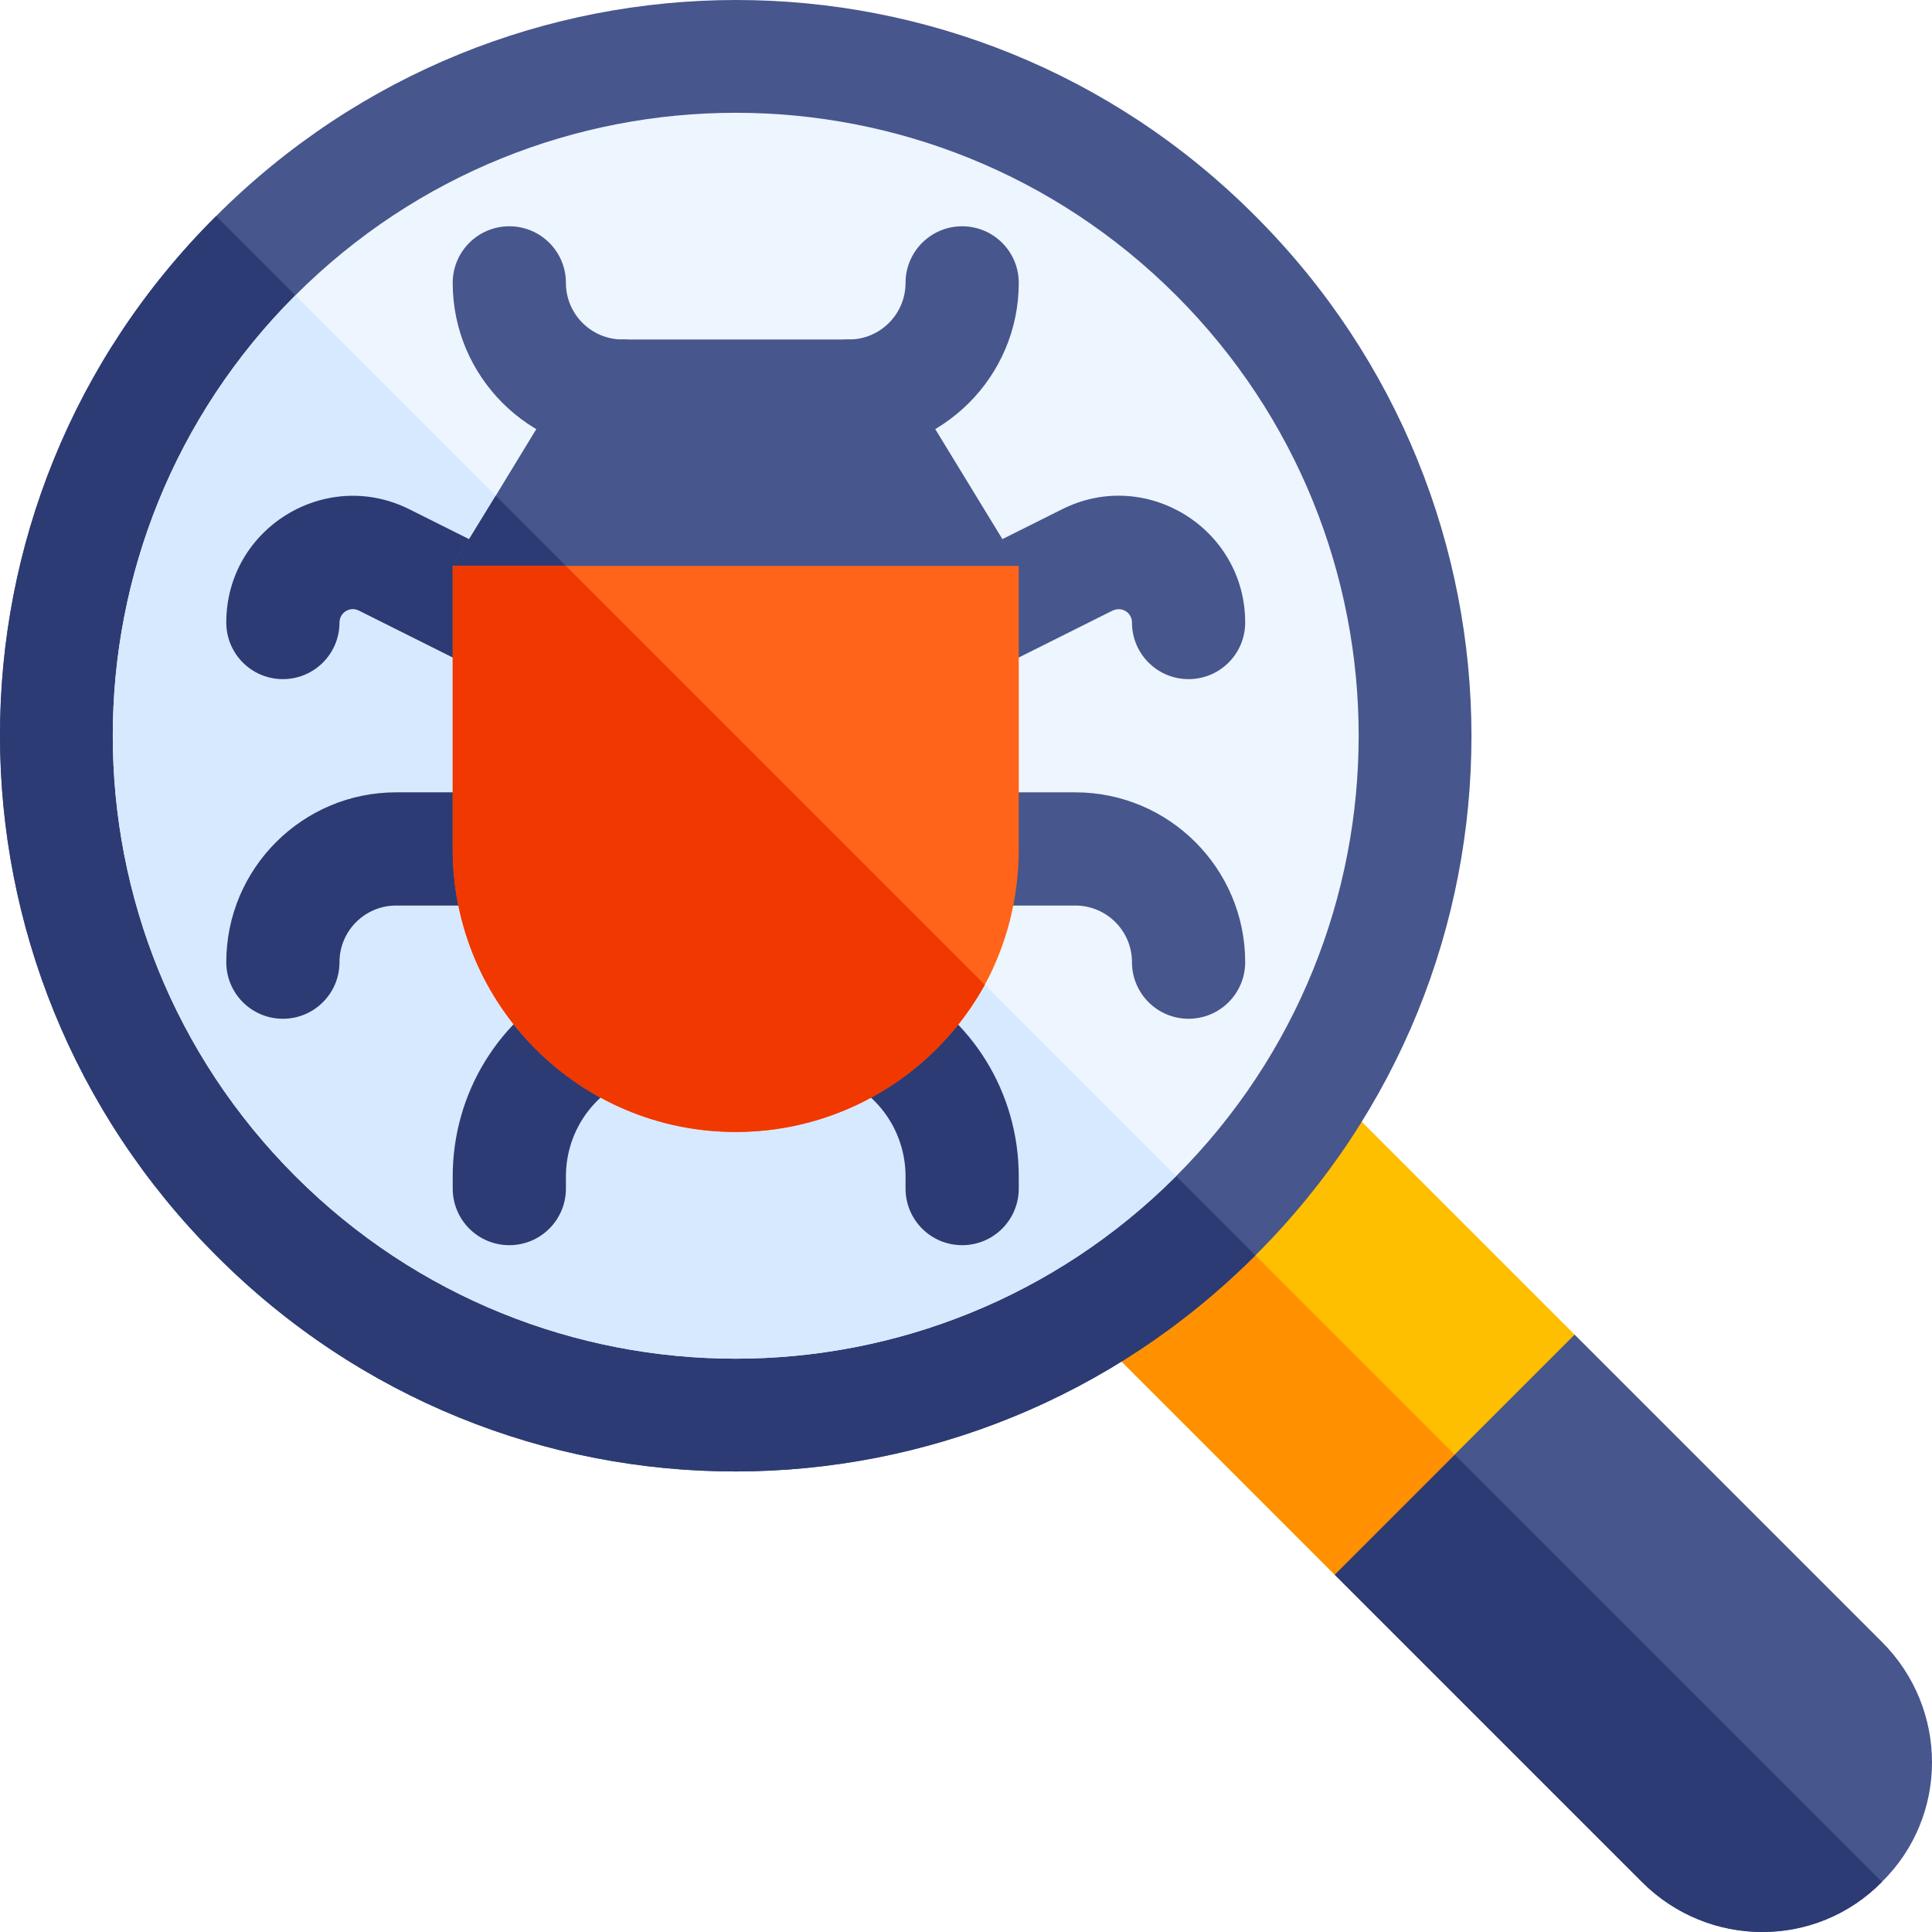
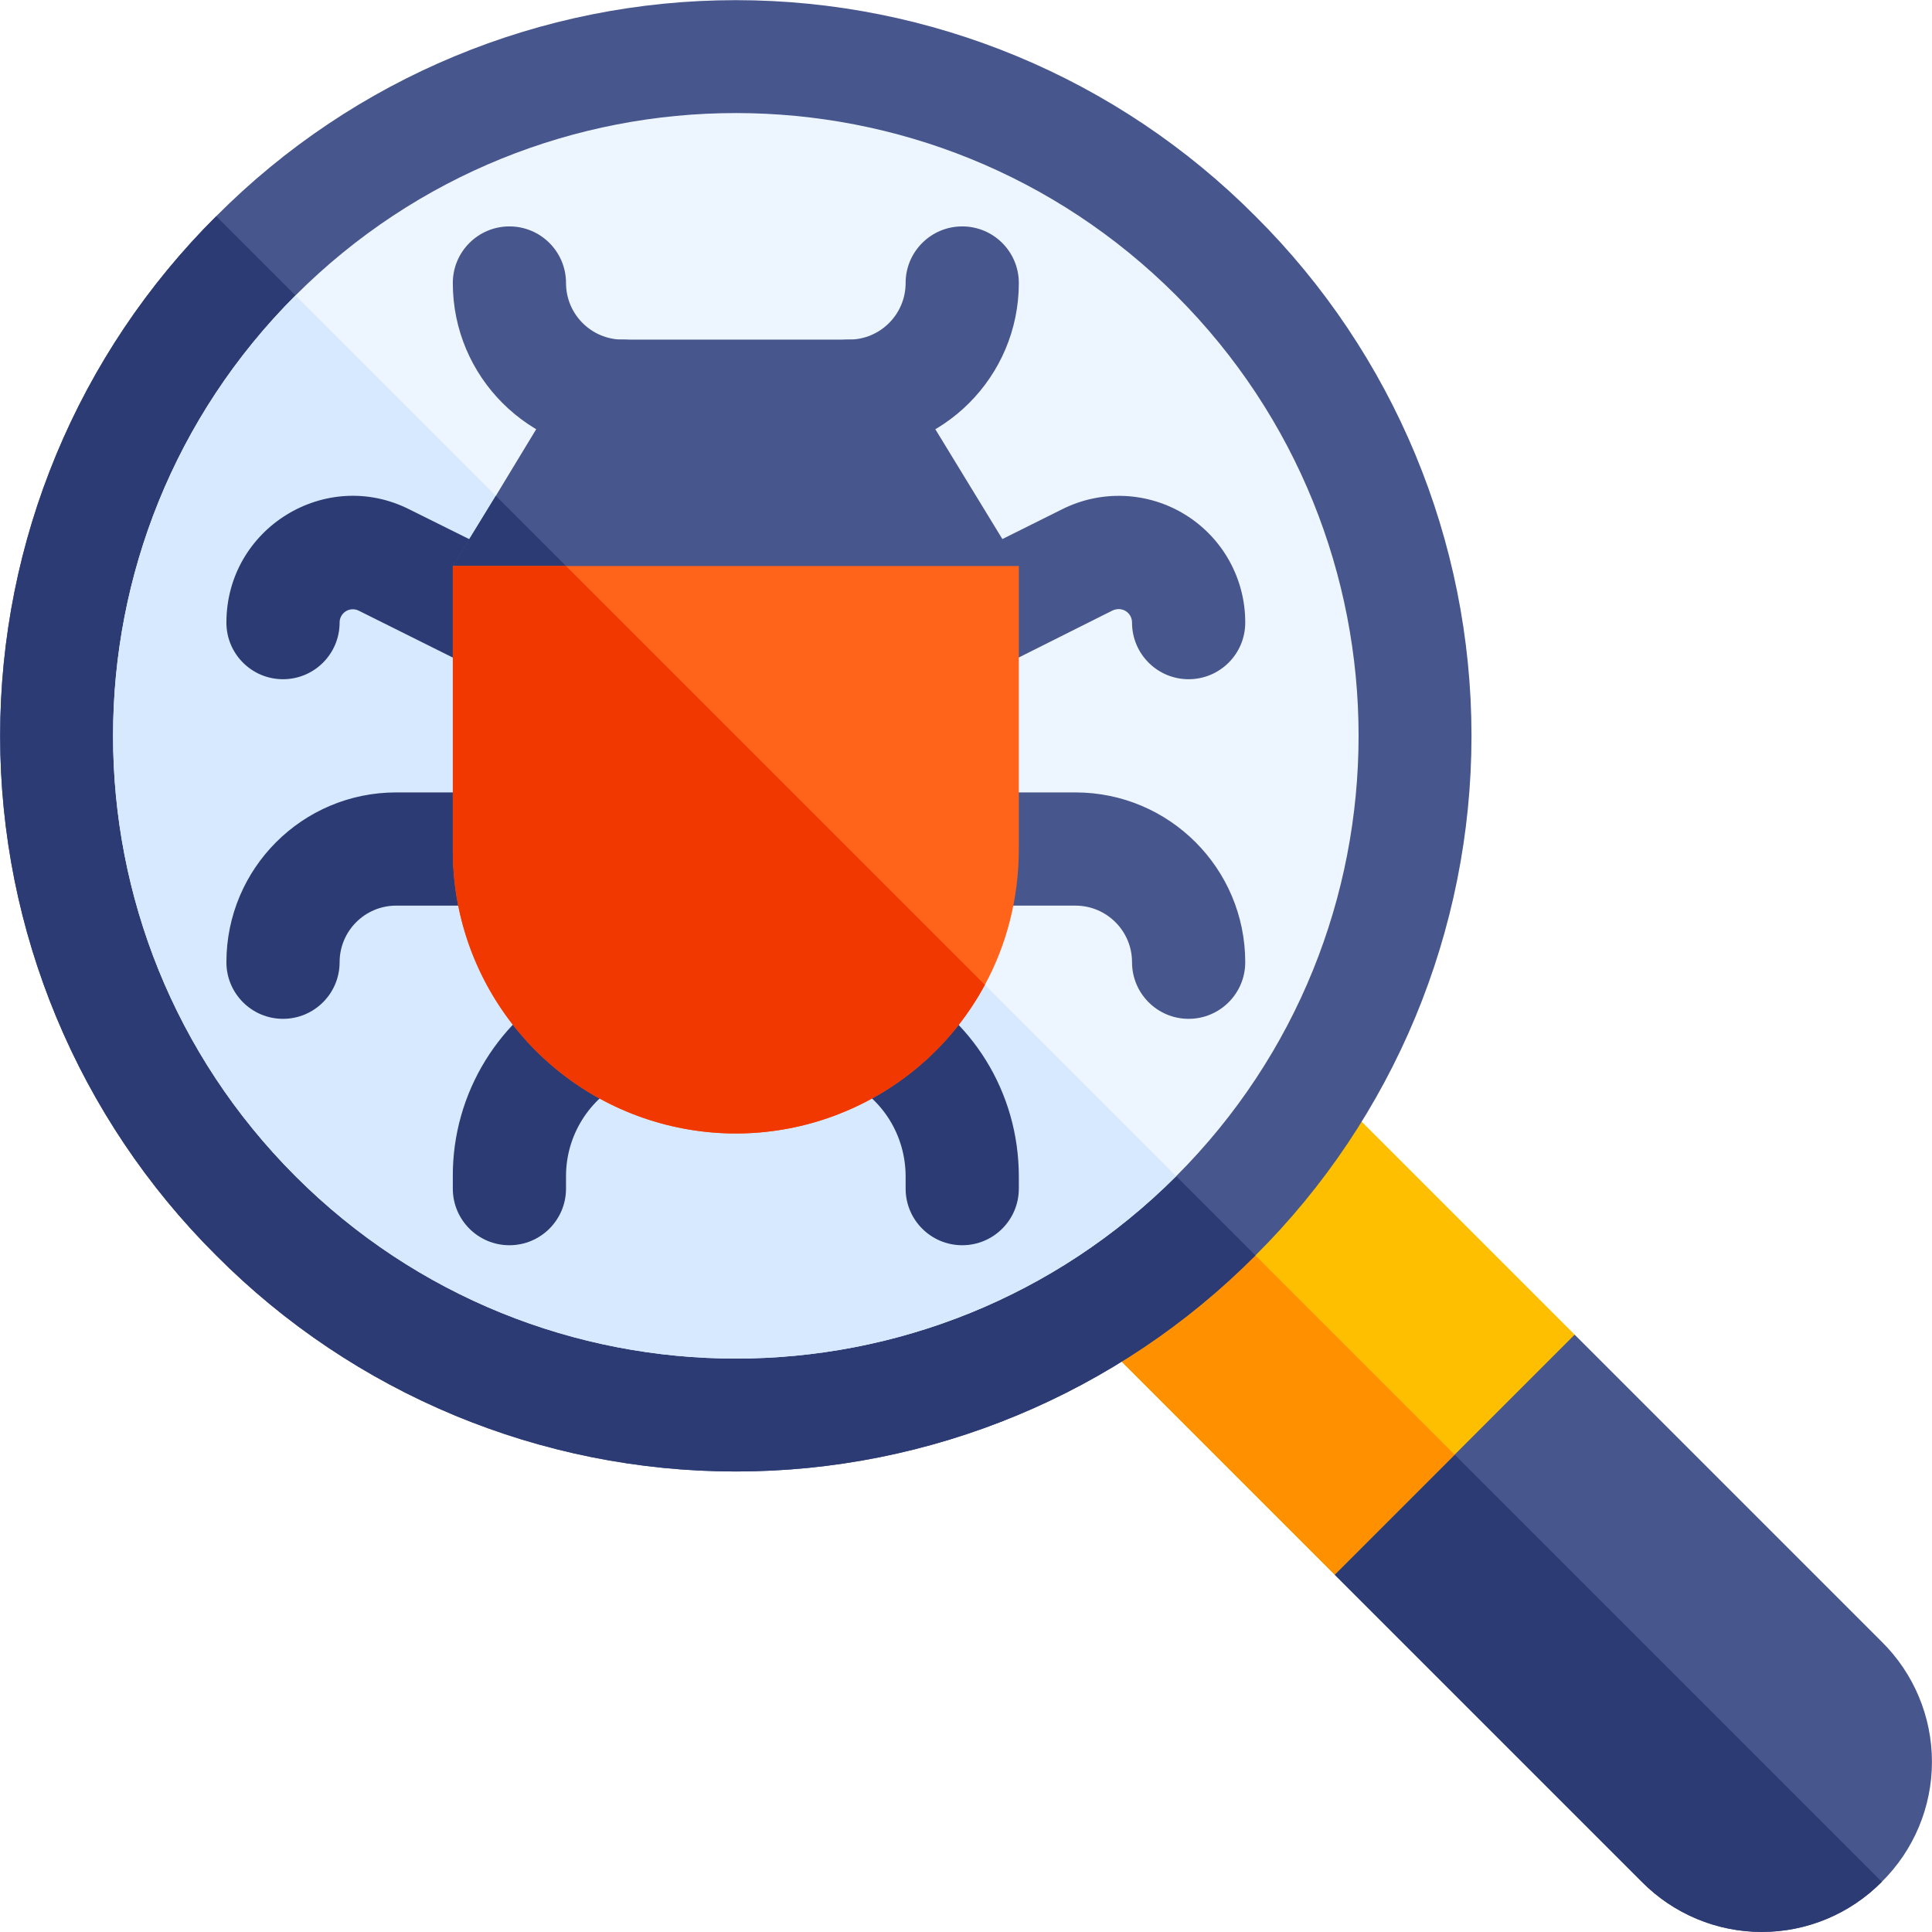
- <svg xmlns="http://www.w3.org/2000/svg" version="1.1" viewBox="0 0 511.963 511.963" width="64" height="64">
-   <g>
-     <path fill="#47568C" d="M498.687,498.687c-17.401,17.701-45.899,17.701-63.6,0l-81.425-81.425l1.8-61.8l61.8-1.8   l81.425,81.425C516.388,452.786,516.388,481.287,498.687,498.687z" />
-     <path fill="#2C3B73" d="M498.687,498.687c-17.401,17.701-45.899,17.701-63.6,0l-81.425-81.425l1.8-61.8L498.687,498.687z" />
-     <path fill="#FDBF00" d="M417.262,353.662l-63.6,63.6l-65.099-65.099c-5.7-5.7-5.7-15.3,0-21l42.599-42.599   c5.7-5.7,15.3-5.7,21,0L417.262,353.662z" />
-     <path fill="#FF9100" d="M385.462,385.462l-31.8,31.8l-65.099-65.099c-5.7-5.7-5.7-15.3,0-21l21.301-21.301L385.462,385.462z   " />
-     <path fill="#47568C" d="M332.664,57.262c-76.201-76.5-199.2-76.199-275.402,0c-76.5,76.201-76.199,199.2,0,275.4   c76.201,76.501,199.2,76.201,275.402,0C409.163,256.463,408.863,133.463,332.664,57.262z" />
-     <path fill="#2C3B73" d="M332.664,332.662c-76.201,76.201-199.2,76.501-275.402,0c-76.199-76.199-76.5-199.199,0-275.4   L332.664,332.662z" />
-     <path fill="#EDF5FF" d="M311.663,311.663c-64.501,64.499-168.9,64.499-233.401,0c-64.499-64.501-64.499-168.9,0-233.401   c64.501-64.501,168.9-64.501,233.401,0C376.162,142.763,376.162,247.163,311.663,311.663z" />
-     <path fill="#D7E9FF" d="M311.663,311.663c-64.501,64.499-168.9,64.499-233.401,0c-64.499-64.501-64.499-168.9,0-233.401   L311.663,311.663z" />
-     <path fill="#47568C" d="M164.963,119.963c-24.814,0-45-20.186-45-45c0-8.291,6.709-15,15-15s15,6.709,15,15   c0,8.276,6.724,15,15,15c8.291,0,15,6.709,15,15S173.254,119.963,164.963,119.963z" />
-     <path fill="#47568C" d="M224.963,119.963c-8.291,0-15-6.709-15-15s6.709-15,15-15c8.276,0,15-6.724,15-15   c0-8.291,6.709-15,15-15s15,6.709,15,15C269.963,99.777,249.777,119.963,224.963,119.963z" />
-     <path fill="#2C3B73" d="M128.254,178.381L95.09,161.799c-2.329-1.195-5.127,0.504-5.127,3.164c0,8.291-6.709,15-15,15   s-15-6.709-15-15c0-24.995,26.315-41.139,48.53-30l33.179,16.582c7.412,3.706,10.415,12.715,6.709,20.127   C144.69,179.033,135.734,182.095,128.254,178.381z" />
-     <path fill="#47568C" d="M241.545,171.672c-3.706-7.412-0.703-16.421,6.709-20.127l33.164-16.582   c22.293-11.224,48.545,5.109,48.545,30c0,8.291-6.709,15-15,15s-15-6.709-15-15c0-2.519-2.552-4.341-5.142-3.164l-33.149,16.582   C254.185,182.099,245.233,179.027,241.545,171.672z" />
-     <path fill="#2C3B73" d="M134.963,329.963c-8.291,0-15-6.709-15-15v-3.164c0-22.266,12.378-42.29,32.285-52.251   c7.412-3.677,16.421-0.703,20.127,6.709s0.703,16.421-6.709,20.127c-9.683,4.834-15.703,14.575-15.703,25.415v3.164   C149.963,323.254,143.254,329.963,134.963,329.963z" />
-     <path fill="#2C3B73" d="M74.963,269.963c-8.291,0-15-6.709-15-15c0-24.814,20.186-45,45-45h30c8.291,0,15,6.709,15,15   s-6.709,15-15,15h-30c-8.276,0-15,6.724-15,15C89.963,263.254,83.254,269.963,74.963,269.963z" />
-     <path fill="#2C3B73" d="M254.963,329.963c-8.291,0-15-6.709-15-15v-3.164c0-10.84-6.021-20.581-15.703-25.415   c-7.412-3.706-10.415-12.715-6.709-20.127c3.721-7.412,12.744-10.386,20.127-6.709c19.907,9.961,32.285,29.985,32.285,52.251v3.164   C269.963,323.254,263.254,329.963,254.963,329.963z" />
-     <path fill="#47568C" d="M314.963,269.963c-8.291,0-15-6.709-15-15c0-8.276-6.724-15-15-15h-30c-8.291,0-15-6.709-15-15   s6.709-15,15-15h30c24.814,0,45,20.186,45,45C329.963,263.254,323.254,269.963,314.963,269.963z" />
-     <path fill="#47568C" d="M269.963,149.963l-39.3,30h-71.4l-39.3-30l11.4-18.6l20.099-33.001   c2.701-5.099,7.8-8.399,13.5-8.399h60c5.7,0,10.8,3.3,13.5,8.399L269.963,149.963z" />
-     <polygon fill="#2C3B73" points="179.963,179.963 159.263,179.963 119.963,149.963 131.363,131.363  " />
-     <path fill="#FF641A" d="M269.963,149.963v75c0,13.2-3.3,25.499-9,36c-12.9,23.399-37.8,39-66,39c-41.4,0-75-33.6-75-75v-75   H269.963z" />
-     <path fill="#F03800" d="M260.963,260.963c-12.9,23.399-37.8,39-66,39c-41.4,0-75-33.6-75-75v-75h30L260.963,260.963z" />
-   </g>
+ <svg xmlns="http://www.w3.org/2000/svg" viewBox="0 0 512 512" width="64" height="64">
+   <path fill="#47568C" d="M498.7 498.7a44.7 44.7 0 01-63.6 0l-81.4-81.4 1.8-61.8 61.8-1.8 81.4 81.4a44.7 44.7 0 010 63.6z" />
+   <path fill="#2C3B73" d="M498.7 498.7a44.7 44.7 0 01-63.6 0l-81.4-81.4 1.8-61.8 143.2 143.2z" />
+   <path fill="#FDBF00" d="M417.3 353.7l-63.6 63.6-65.1-65.1a15 15 0 010-21l42.6-42.6a15 15 0 0121 0l65 65z" />
+   <path fill="#FF9100" d="M385.5 385.5l-31.8 31.8-65.1-65.1a15 15 0 010-21l21.3-21.3 75.6 75.6z" />
+   <path fill="#47568C" d="M332.7 57.3a194.2 194.2 0 00-275.4 0 194.2 194.2 0 000 275.4 194.2 194.2 0 00275.4 0 194.2 194.2 0 000-275.4z" />
+   <path fill="#2C3B73" d="M332.7 332.7a194.2 194.2 0 01-275.4 0 194.2 194.2 0 010-275.4l275.4 275.4z" />
+   <path fill="#EDF5FF" d="M311.7 311.7A165 165 0 1178.3 78.3a165 165 0 11233.4 233.4z" />
+   <path fill="#D7E9FF" d="M311.7 311.7A165 165 0 1178.3 78.3l233.4 233.4z" />
+   <path fill="#47568C" d="M165 120a45 45 0 01-45-45 15 15 0 1130 0 15 15 0 0015 15 15 15 0 110 30zM225 120a15 15 0 110-30 15 15 0 0015-15 15 15 0 1130 0 45 45 0 01-45 45z" />
+   <path fill="#2C3B73" d="M128.3 178.4L95 161.8A3.5 3.5 0 0090 165a15 15 0 11-30 0c0-25 26.3-41.2 48.5-30l33.2 16.5a15 15 0 11-13.4 26.9z" />
+   <path fill="#47568C" d="M241.5 171.7a15 15 0 016.8-20.2l33.1-16.5a33.5 33.5 0 0148.6 30 15 15 0 11-30 0c0-2.6-2.6-4.4-5.2-3.2l-33.1 16.6a15 15 0 01-20.2-6.7z" />
+   <path fill="#2C3B73" d="M135 330a15 15 0 01-15-15v-3.2a58.1 58.1 0 0132.2-52.3 15 15 0 0113.5 26.9 28.2 28.2 0 00-15.7 25.4v3.2a15 15 0 01-15 15zM75 270a15 15 0 01-15-15 45 45 0 0145-45h30a15 15 0 110 30h-30a15 15 0 00-15 15 15 15 0 01-15 15zM255 330a15 15 0 01-15-15v-3.2c0-10.8-6-20.6-15.7-25.4a15 15 0 1113.4-26.9c19.9 10 32.3 30 32.3 52.3v3.2a15 15 0 01-15 15z" />
+   <path fill="#47568C" d="M315 270a15 15 0 01-15-15 15 15 0 00-15-15h-30a15 15 0 110-30h30a45 45 0 0145 45 15 15 0 01-15 15zM270 150l-39.3 30h-71.4L120 150l11.4-18.6 20-33c2.8-5.1 7.9-8.4 13.6-8.4h60c5.7 0 10.8 3.3 13.5 8.4L270 150z" />
+   <path fill="#2C3B73" d="M180 180h-20.7L120 150l11.4-18.6z" />
+   <path fill="#FF641A" d="M270 150v75c0 13.2-3.3 25.5-9 36a75 75 0 01-141-36v-75h150z" />
+   <path fill="#F03800" d="M261 261a75 75 0 01-141-36v-75h30l111 111z" />
</svg>
